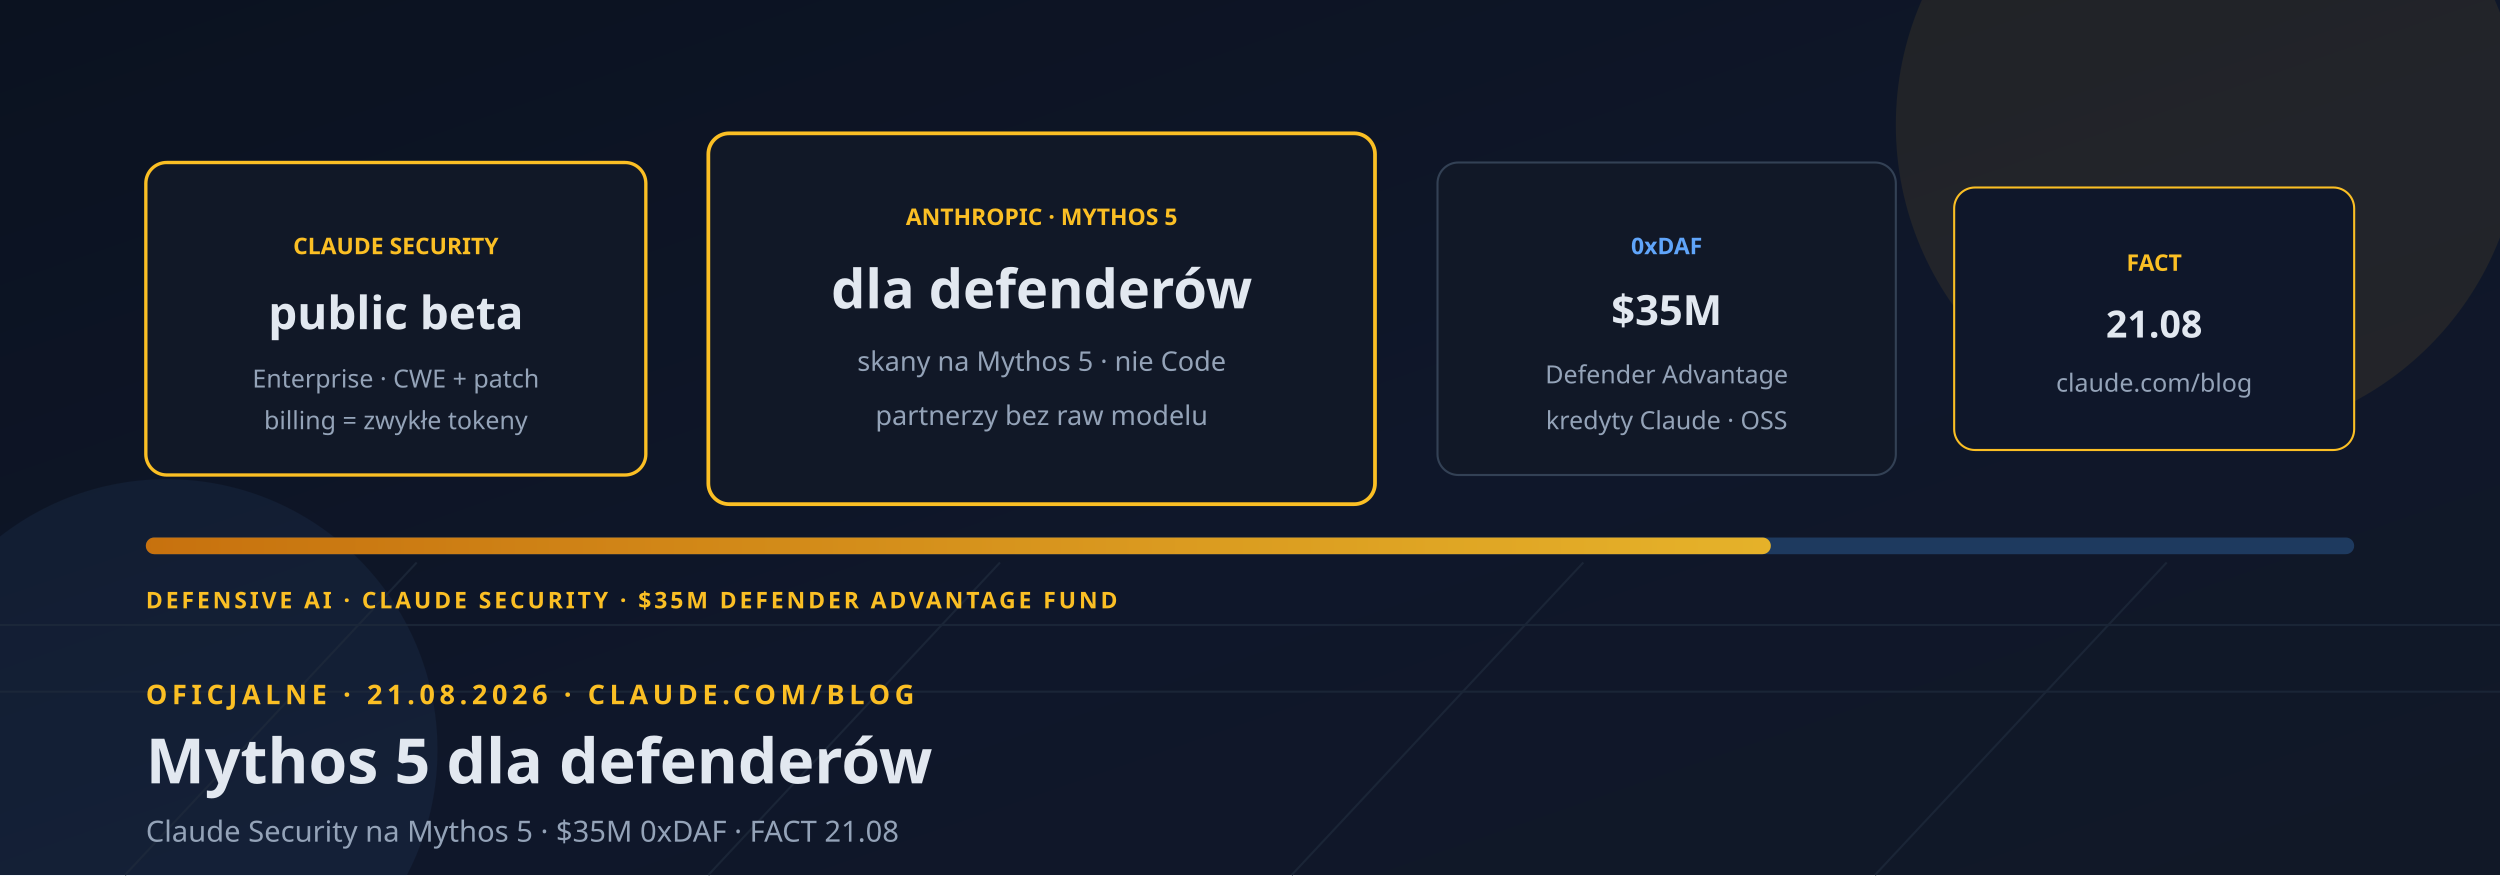
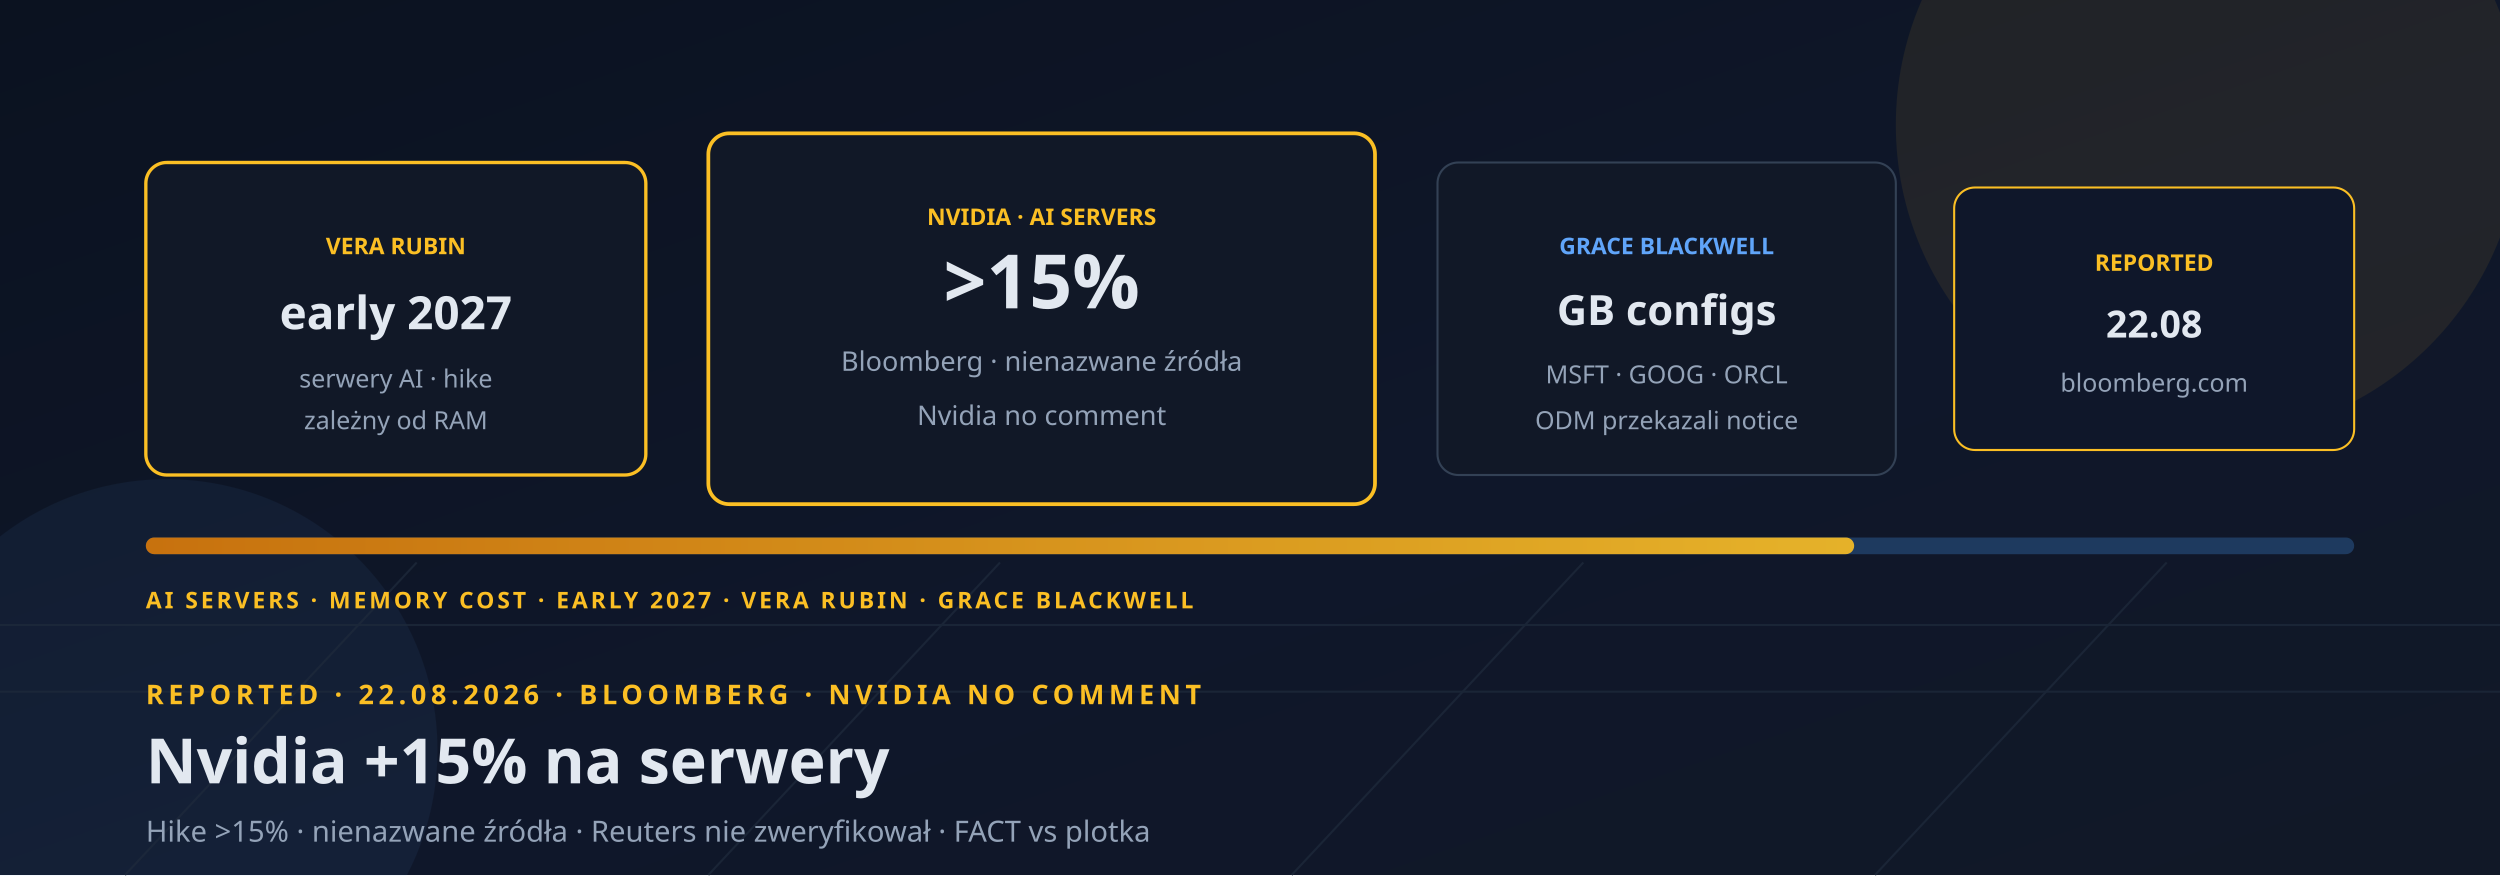
- <svg xmlns="http://www.w3.org/2000/svg" width="1200" height="420" viewBox="0 0 1200 420" role="img" aria-label="Anthropic Mythos 5 w Claude Security + $35M Defender Advantage Fund">
+ <svg xmlns="http://www.w3.org/2000/svg" width="1200" height="420" viewBox="0 0 1200 420" role="img" aria-label="Nvidia AI-server prices over 15 percent for Vera Rubin and Grace Blackwell, REPORTED Bloomberg">
  <defs>
    <linearGradient id="bg" x1="0" y1="0" x2="1" y2="1">
      <stop offset="0%" stop-color="#0b1220" />
      <stop offset="55%" stop-color="#0f172a" />
      <stop offset="100%" stop-color="#111827" />
    </linearGradient>
    <linearGradient id="gold" x1="0" y1="0" x2="1" y2="0">
      <stop offset="0%" stop-color="#d97706" />
      <stop offset="100%" stop-color="#fbbf24" />
    </linearGradient>
  </defs>
  <rect width="1200" height="420" fill="url(#bg)" />
  <circle cx="1060" cy="60" r="150" fill="#fbbf24" opacity="0.08" />
  <circle cx="80" cy="360" r="130" fill="#60a5fa" opacity="0.06" />
  <g stroke="#1e293b" stroke-width="1" opacity="0.75">
    <path d="M0 300 H1200" />
    <path d="M0 332 H1200" />
    <path d="M200 270 L60 420" />
    <path d="M480 270 L340 420" />
    <path d="M760 270 L620 420" />
    <path d="M1040 270 L900 420" />
  </g>
  <rect x="70" y="78" width="240" height="150" rx="10" fill="#111827" stroke="#fbbf24" stroke-width="1.6" />
-   <text x="190" y="122" text-anchor="middle" fill="#fbbf24" font-family="ui-sans-serif,system-ui,sans-serif" font-size="11" font-weight="800">CLAUDE SECURITY</text>
-   <text x="190" y="158" text-anchor="middle" fill="#e2e8f0" font-family="ui-sans-serif,system-ui,sans-serif" font-size="22" font-weight="800">public beta</text>
-   <text x="190" y="186" text-anchor="middle" fill="#94a3b8" font-family="ui-sans-serif,system-ui,sans-serif" font-size="12">Enterprise · CWE + patch</text>
-   <text x="190" y="206" text-anchor="middle" fill="#94a3b8" font-family="ui-sans-serif,system-ui,sans-serif" font-size="12">billing = zwykłe tokeny</text>
+   <text x="190" y="122" text-anchor="middle" fill="#fbbf24" font-family="ui-sans-serif,system-ui,sans-serif" font-size="11" font-weight="800">VERA RUBIN</text>
+   <text x="190" y="158" text-anchor="middle" fill="#e2e8f0" font-family="ui-sans-serif,system-ui,sans-serif" font-size="22" font-weight="800">early 2027</text>
+   <text x="190" y="186" text-anchor="middle" fill="#94a3b8" font-family="ui-sans-serif,system-ui,sans-serif" font-size="12">serwery AI · hike</text>
+   <text x="190" y="206" text-anchor="middle" fill="#94a3b8" font-family="ui-sans-serif,system-ui,sans-serif" font-size="12">zależny od RAM</text>
  <rect x="340" y="64" width="320" height="178" rx="10" fill="#111827" stroke="#fbbf24" stroke-width="1.8" />
-   <text x="500" y="108" text-anchor="middle" fill="#fbbf24" font-family="ui-sans-serif,system-ui,sans-serif" font-size="11" font-weight="800">ANTHROPIC · MYTHOS 5</text>
-   <text x="500" y="148" text-anchor="middle" fill="#e2e8f0" font-family="ui-sans-serif,system-ui,sans-serif" font-size="26" font-weight="800">dla defenderów</text>
-   <text x="500" y="178" text-anchor="middle" fill="#94a3b8" font-family="ui-sans-serif,system-ui,sans-serif" font-size="13">skany na Mythos 5 · nie Code</text>
-   <text x="500" y="204" text-anchor="middle" fill="#94a3b8" font-family="ui-sans-serif,system-ui,sans-serif" font-size="13">partnerzy bez raw modelu</text>
+   <text x="500" y="108" text-anchor="middle" fill="#fbbf24" font-family="ui-sans-serif,system-ui,sans-serif" font-size="11" font-weight="800">NVIDIA · AI SERVERS</text>
+   <text x="500" y="148" text-anchor="middle" fill="#e2e8f0" font-family="ui-sans-serif,system-ui,sans-serif" font-size="36" font-weight="800">&gt;15%</text>
+   <text x="500" y="178" text-anchor="middle" fill="#94a3b8" font-family="ui-sans-serif,system-ui,sans-serif" font-size="13">Bloomberg · nienazwane źródła</text>
+   <text x="500" y="204" text-anchor="middle" fill="#94a3b8" font-family="ui-sans-serif,system-ui,sans-serif" font-size="13">Nvidia no comment</text>
  <rect x="690" y="78" width="220" height="150" rx="10" fill="#111827" stroke="#334155" />
-   <text x="800" y="122" text-anchor="middle" fill="#60a5fa" font-family="ui-sans-serif,system-ui,sans-serif" font-size="11" font-weight="800">0xDAF</text>
-   <text x="800" y="156" text-anchor="middle" fill="#e2e8f0" font-family="ui-sans-serif,system-ui,sans-serif" font-size="20" font-weight="700">$35M</text>
-   <text x="800" y="184" text-anchor="middle" fill="#94a3b8" font-family="ui-sans-serif,system-ui,sans-serif" font-size="12">Defender Advantage</text>
-   <text x="800" y="206" text-anchor="middle" fill="#94a3b8" font-family="ui-sans-serif,system-ui,sans-serif" font-size="12">kredyty Claude · OSS</text>
+   <text x="800" y="122" text-anchor="middle" fill="#60a5fa" font-family="ui-sans-serif,system-ui,sans-serif" font-size="11" font-weight="800">GRACE BLACKWELL</text>
+   <text x="800" y="156" text-anchor="middle" fill="#e2e8f0" font-family="ui-sans-serif,system-ui,sans-serif" font-size="20" font-weight="700">GB configs</text>
+   <text x="800" y="184" text-anchor="middle" fill="#94a3b8" font-family="ui-sans-serif,system-ui,sans-serif" font-size="12">MSFT · GOOG · ORCL</text>
+   <text x="800" y="206" text-anchor="middle" fill="#94a3b8" font-family="ui-sans-serif,system-ui,sans-serif" font-size="12">ODM przekazali notice</text>
  <rect x="938" y="90" width="192" height="126" rx="10" fill="#0f172a" stroke="#fbbf24" />
-   <text x="1034" y="130" text-anchor="middle" fill="#fbbf24" font-family="ui-sans-serif,system-ui,sans-serif" font-size="11" font-weight="800">FACT</text>
-   <text x="1034" y="162" text-anchor="middle" fill="#e2e8f0" font-family="ui-sans-serif,system-ui,sans-serif" font-size="18" font-weight="800">21.08</text>
-   <text x="1034" y="188" text-anchor="middle" fill="#94a3b8" font-family="ui-sans-serif,system-ui,sans-serif" font-size="12">claude.com/blog</text>
+   <text x="1034" y="130" text-anchor="middle" fill="#fbbf24" font-family="ui-sans-serif,system-ui,sans-serif" font-size="11" font-weight="800">REPORTED</text>
+   <text x="1034" y="162" text-anchor="middle" fill="#e2e8f0" font-family="ui-sans-serif,system-ui,sans-serif" font-size="18" font-weight="800">22.08</text>
+   <text x="1034" y="188" text-anchor="middle" fill="#94a3b8" font-family="ui-sans-serif,system-ui,sans-serif" font-size="12">bloomberg.com</text>
  <rect x="70" y="258" width="1060" height="8" rx="4" fill="#1e3a5f" />
-   <rect x="70" y="258" width="780" height="8" rx="4" fill="url(#gold)" opacity="0.9" />
-   <text x="70" y="292" fill="#fbbf24" font-family="ui-sans-serif,system-ui,sans-serif" font-size="11" font-weight="700" letter-spacing="1.4">DEFENSIVE AI · CLAUDE SECURITY · $35M DEFENDER ADVANTAGE FUND</text>
-   <text x="70" y="338" fill="#fbbf24" font-family="ui-sans-serif,system-ui,sans-serif" font-size="13" font-weight="700" letter-spacing="2.2">OFICJALNE · 21.08.2026 · CLAUDE.COM/BLOG</text>
-   <text x="70" y="376" fill="#e2e8f0" font-family="ui-sans-serif,system-ui,sans-serif" font-size="30" font-weight="800">Mythos 5 dla defenderów</text>
-   <text x="70" y="404" fill="#94a3b8" font-family="ui-sans-serif,system-ui,sans-serif" font-size="14">Claude Security na Mythos 5 · $35M 0xDAF · FACT 21.08</text>
+   <rect x="70" y="258" width="820" height="8" rx="4" fill="url(#gold)" opacity="0.9" />
+   <text x="70" y="292" fill="#fbbf24" font-family="ui-sans-serif,system-ui,sans-serif" font-size="11" font-weight="700" letter-spacing="1.4">AI SERVERS · MEMORY COST · EARLY 2027 · VERA RUBIN · GRACE BLACKWELL</text>
+   <text x="70" y="338" fill="#fbbf24" font-family="ui-sans-serif,system-ui,sans-serif" font-size="13" font-weight="700" letter-spacing="2.2">REPORTED · 22.08.2026 · BLOOMBERG · NVIDIA NO COMMENT</text>
+   <text x="70" y="376" fill="#e2e8f0" font-family="ui-sans-serif,system-ui,sans-serif" font-size="30" font-weight="800">Nvidia +15% na serwery</text>
+   <text x="70" y="404" fill="#94a3b8" font-family="ui-sans-serif,system-ui,sans-serif" font-size="14">Hike &gt;15% · nienazwane źródła · Reuters nie zweryfikował · FACT vs plotka</text>
</svg>
